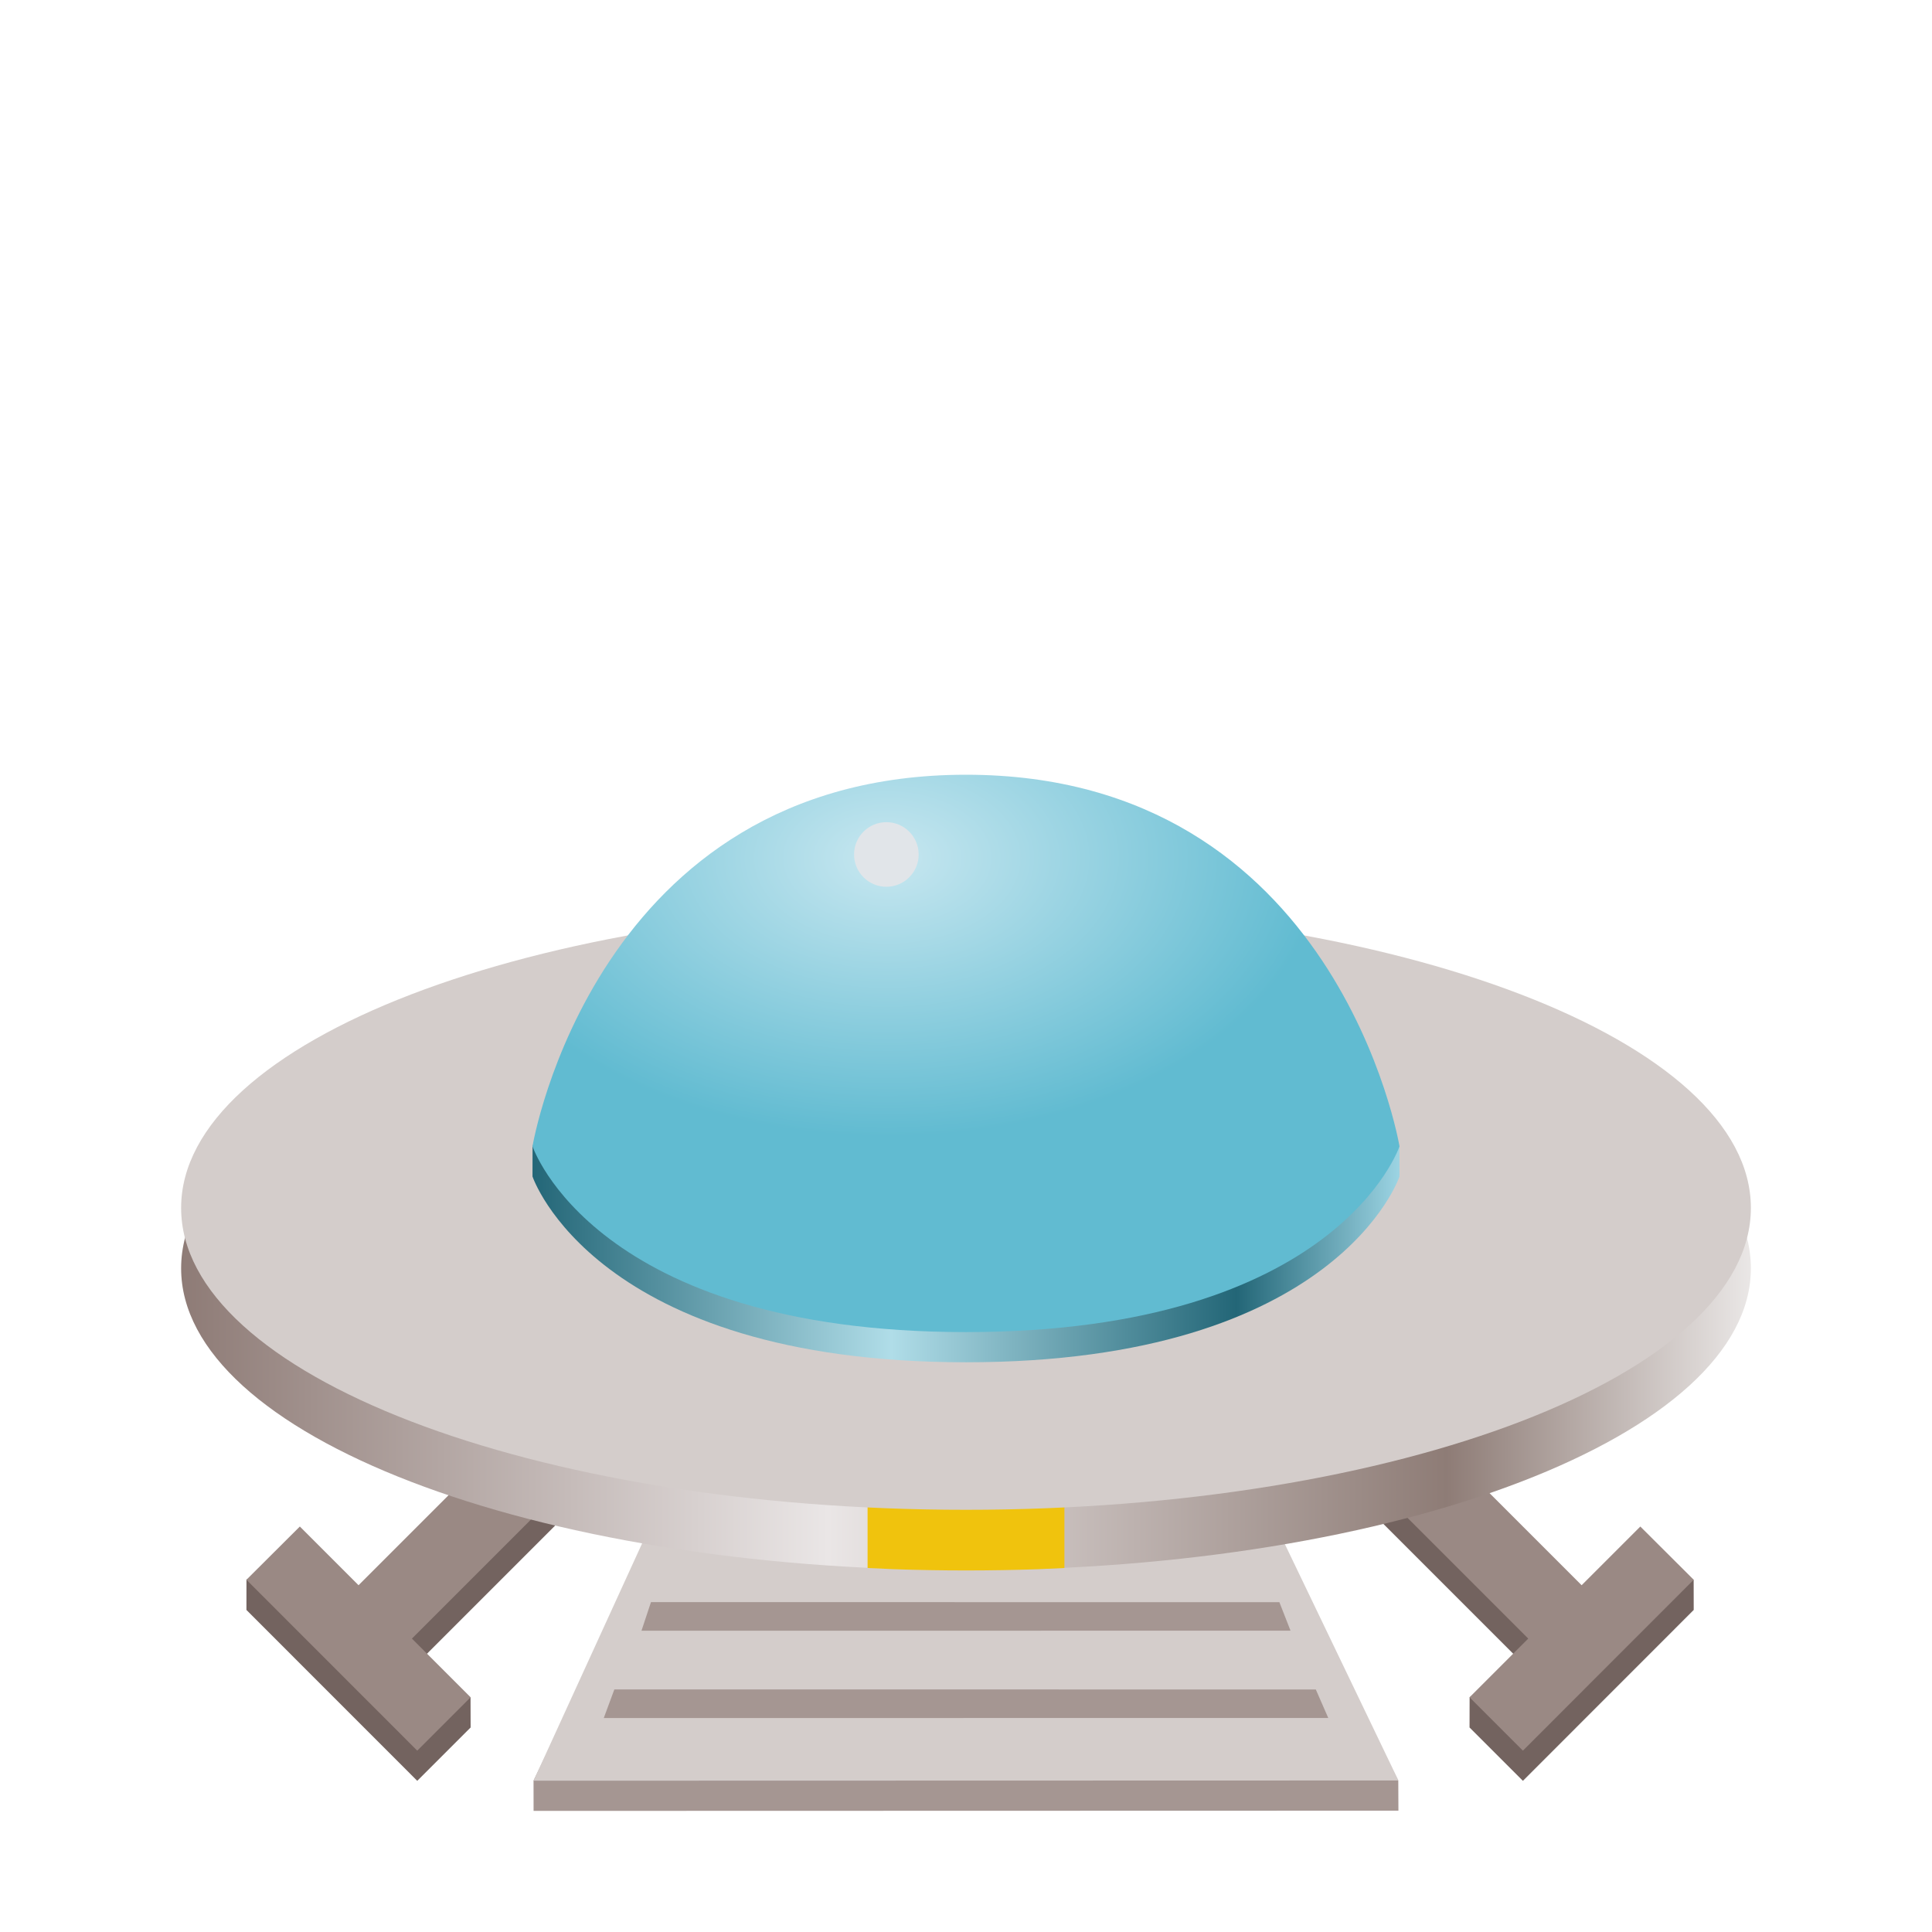
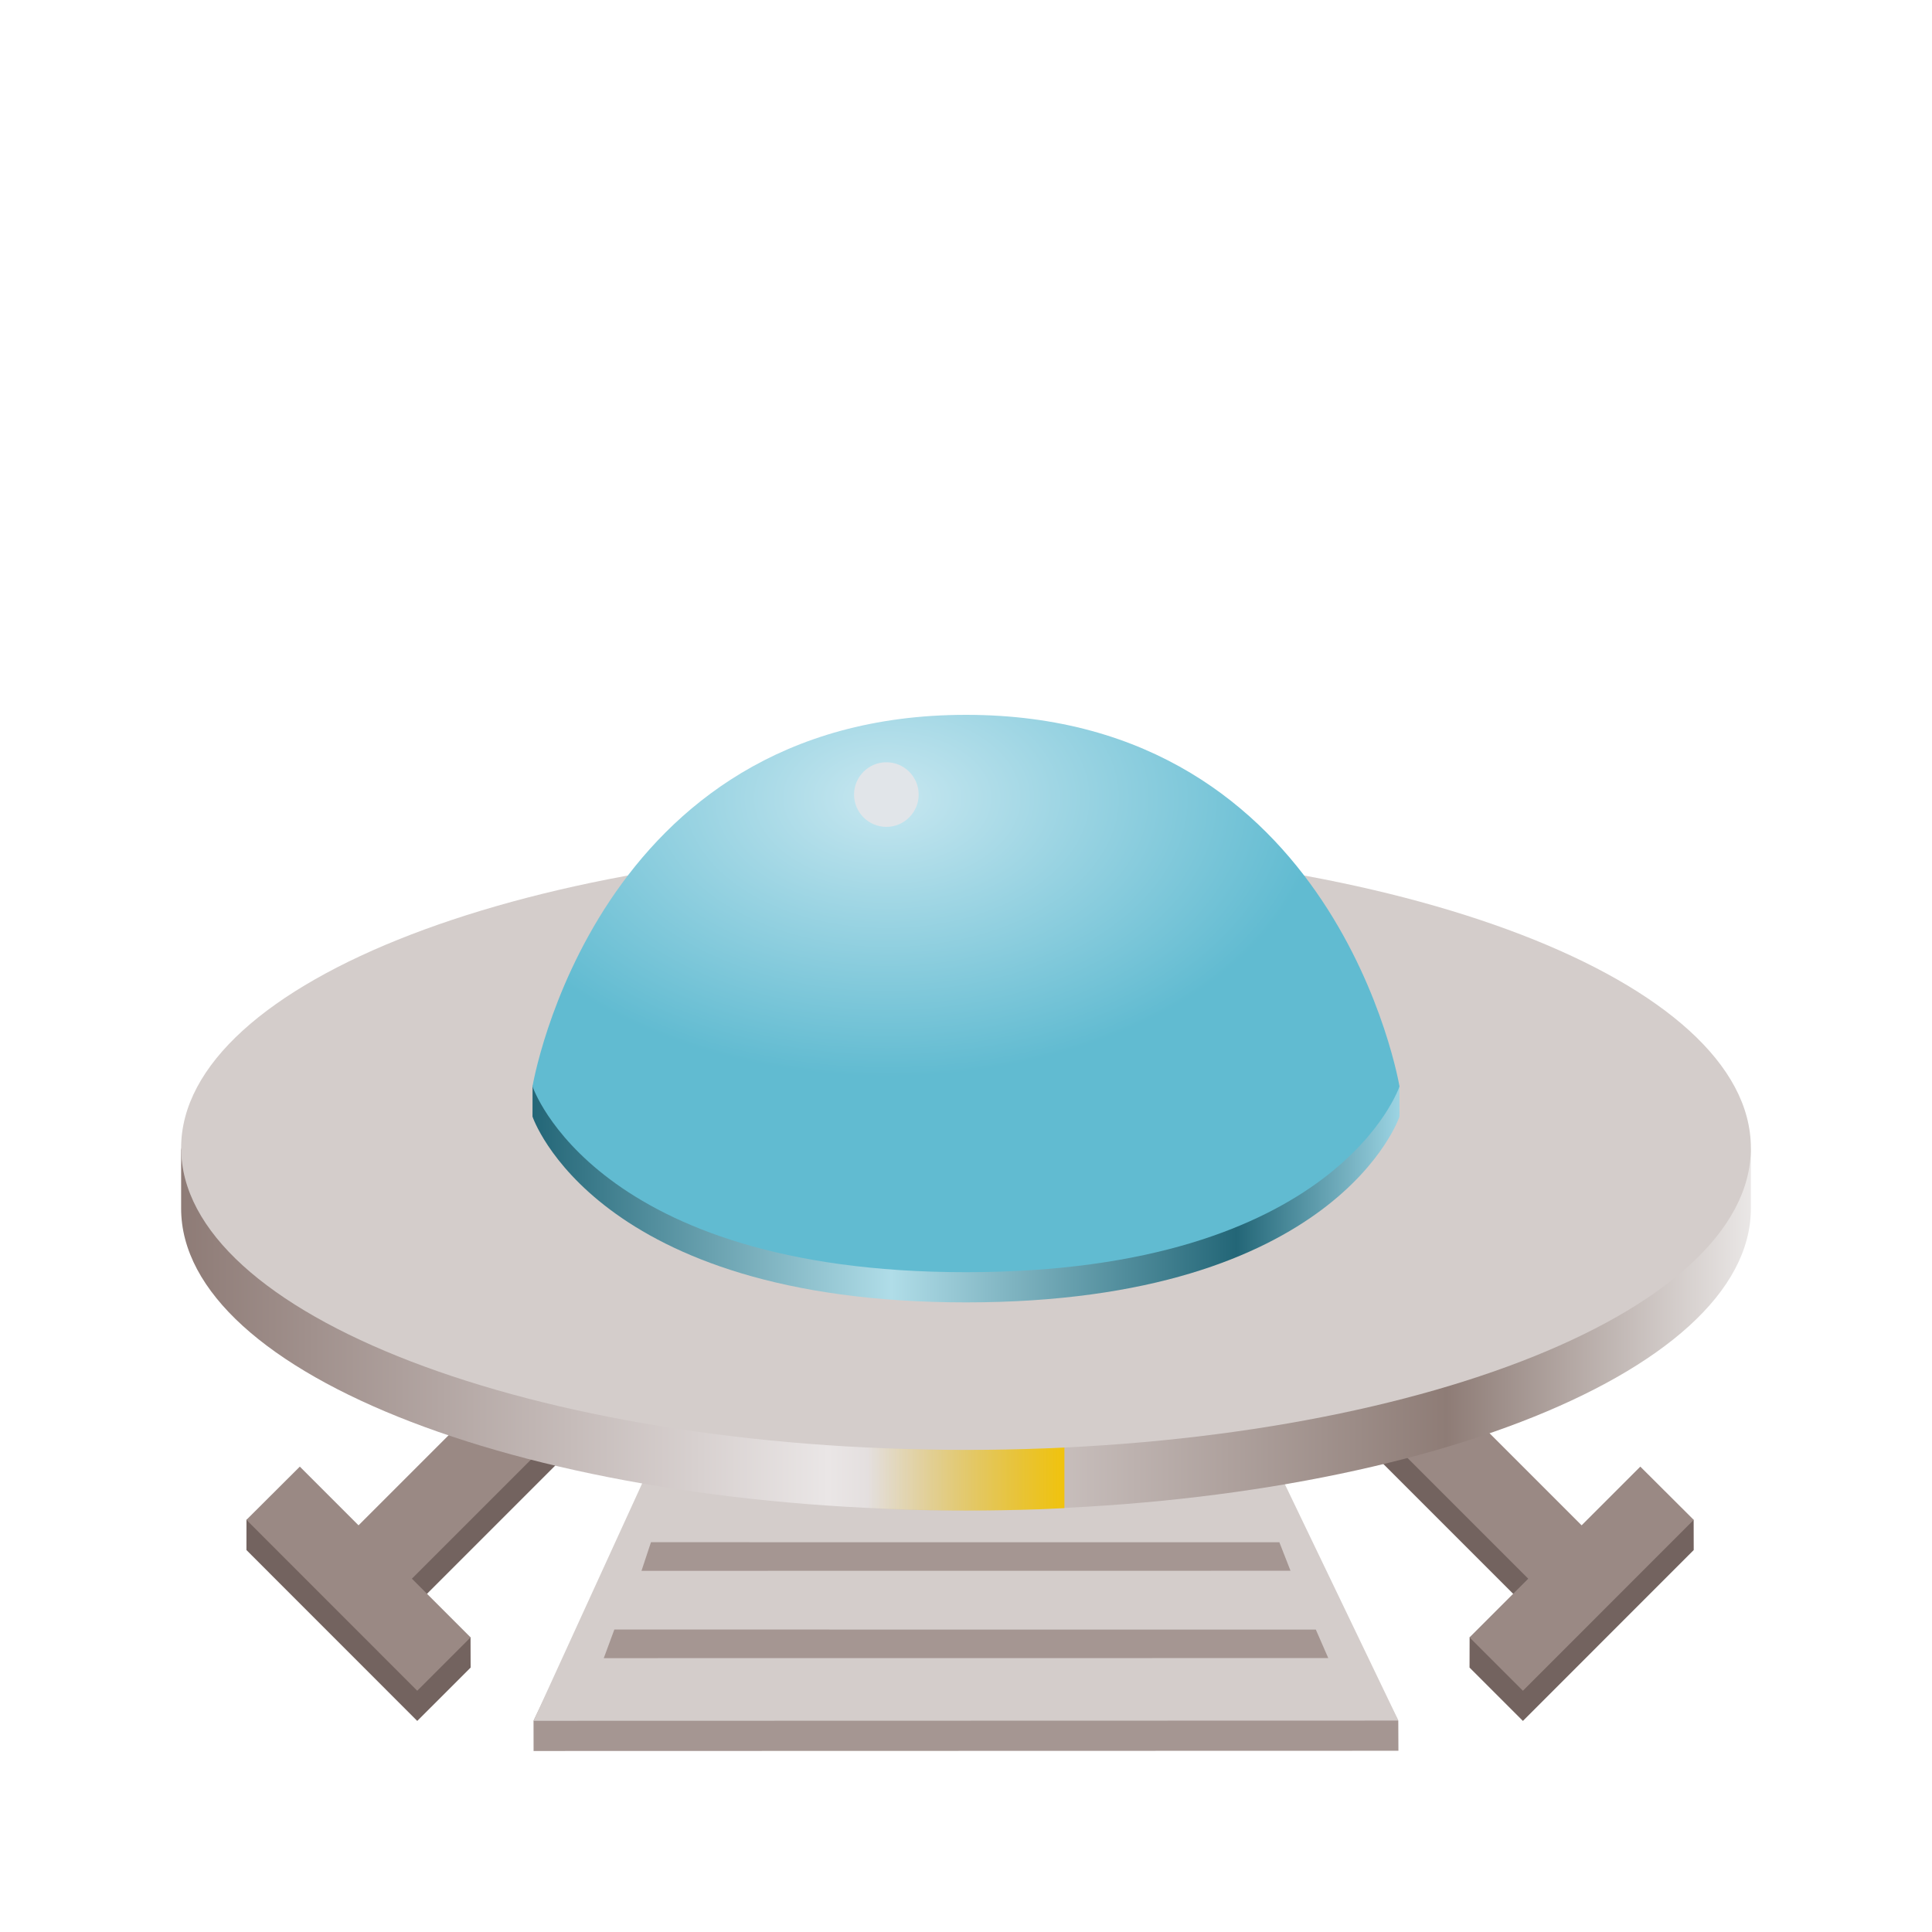
<svg xmlns="http://www.w3.org/2000/svg" xmlns:xlink="http://www.w3.org/1999/xlink" version="1.1" id="Capa_1" x="0px" y="0px" width="128" height="128" viewBox="0 0 128 128" enable-background="new 0 0 32 32" xml:space="preserve">
  <defs id="defs55">
+     <linearGradient id="linearGradient1">
+       <stop style="stop-color:#f0c30d;stop-opacity:0;" offset="0" id="stop2" />
+       <stop style="stop-color:#f0c30d;stop-opacity:1;" offset="1" id="stop1" />
+     </linearGradient>
    <linearGradient id="linearGradient1940">
      <stop style="stop-color:#8e7b76;stop-opacity:1;" offset="0" id="stop1936" />
      <stop style="stop-color:#eae6e6;stop-opacity:1;" offset="0.412" id="stop1944" />
      <stop style="stop-color:#8e7c76;stop-opacity:1;" offset="0.806" id="stop1946" />
      <stop style="stop-color:#eae7e6;stop-opacity:1;" offset="1" id="stop1948" />
    </linearGradient>
    <linearGradient id="linearGradient1831">
      <stop style="stop-color:#c7e7f0;stop-opacity:1;" offset="0" id="stop1829" />
      <stop style="stop-color:#61bbd1;stop-opacity:1;" offset="1" id="stop1827" />
    </linearGradient>
    <linearGradient id="linearGradient1815">
      <stop style="stop-color:#236677;stop-opacity:1;" offset="0" id="stop1811" />
      <stop style="stop-color:#b0dde8;stop-opacity:1;" offset="0.414" id="stop1819" />
      <stop style="stop-color:#236677;stop-opacity:1;" offset="0.812" id="stop1821" />
      <stop style="stop-color:#9cd4e3;stop-opacity:1;" offset="1" id="stop1823" />
    </linearGradient>
-     <linearGradient xlink:href="#linearGradient1815" id="linearGradient1817" x1="35.28" y1="71.791" x2="92.72" y2="71.791" gradientUnits="userSpaceOnUse" />
-     <radialGradient xlink:href="#linearGradient1831" id="radialGradient1833" cx="58.791" cy="49.656" fx="58.791" fy="49.656" r="28.72" gradientTransform="matrix(1,0,0,0.6428566,0,24.92536)" gradientUnits="userSpaceOnUse" />
-     <linearGradient xlink:href="#linearGradient1940" id="linearGradient1942" x1="12" y1="84.028" x2="116" y2="84.028" gradientUnits="userSpaceOnUse" />
+     <linearGradient xlink:href="#linearGradient1815" id="linearGradient1817" x1="35.28" y1="71.791" x2="92.72" y2="71.791" gradientUnits="userSpaceOnUse" gradientTransform="translate(0,-3.968497)" />
+     <radialGradient xlink:href="#linearGradient1831" id="radialGradient1833" cx="58.791" cy="49.656" fx="58.791" fy="49.656" r="28.72" gradientTransform="matrix(1,0,0,0.6428566,0,20.95686)" gradientUnits="userSpaceOnUse" />
+     <linearGradient xlink:href="#linearGradient1940" id="linearGradient1942" x1="12" y1="84.028" x2="116" y2="84.028" gradientUnits="userSpaceOnUse" gradientTransform="translate(0,-3.968497)" />
+     <linearGradient xlink:href="#linearGradient1" id="linearGradient2" x1="57.48" y1="97.387" x2="70.521" y2="97.387" gradientUnits="userSpaceOnUse" />
  </defs>
-   <path id="path2226-6" style="fill:#73635f;fill-opacity:1;stroke:none;stroke-width:0.999px;stroke-linecap:butt;stroke-linejoin:miter;stroke-opacity:1" d="m 100.897,117.985 11.316,-11.322 -0.004,-1.996 -3.534,-1.531 -3.889,3.889 -15.556,-15.556 -3.536,3.536 15.556,15.556 -3.884,1.883 -0.005,2.006 z" />
-   <path id="path2226" style="fill:#9a8984;fill-opacity:1;stroke:none;stroke-width:0.999px;stroke-linecap:butt;stroke-linejoin:miter;stroke-opacity:1" d="m 100.897,115.985 11.316,-11.322 -3.538,-3.527 -3.889,3.889 -15.556,-15.556 -3.536,3.536 15.556,15.556 -3.889,3.889 z" />
-   <path id="path2226-9-3" style="fill:#73635f;fill-opacity:1;stroke:none;stroke-width:0.999px;stroke-linecap:butt;stroke-linejoin:miter;stroke-opacity:1" d="m 27.644,117.985 -11.317,-11.322 0.002,-2.013 3.537,-1.514 3.889,3.889 15.556,-15.556 3.536,3.536 -15.556,15.556 3.883,1.895 0.006,1.994 z" />
-   <path id="path2226-9" style="fill:#9a8984;fill-opacity:1;stroke:none;stroke-width:0.999px;stroke-linecap:butt;stroke-linejoin:miter;stroke-opacity:1" d="m 27.644,115.985 -11.317,-11.322 3.538,-3.527 3.889,3.889 15.556,-15.556 3.536,3.536 -15.556,15.556 3.889,3.889 z" />
-   <g id="g451" transform="translate(0,15.75523)">
+   <path id="path2226-6" style="fill:#73635f;fill-opacity:1;stroke:none;stroke-width:0.999px;stroke-linecap:butt;stroke-linejoin:miter;stroke-opacity:1" d="m 100.897,114.016 11.316,-11.322 -0.004,-1.996 -3.534,-1.531 -3.889,3.889 -15.556,-15.556 -3.536,3.536 15.556,15.556 -3.884,1.883 -0.005,2.006 z" />
+   <path id="path2226" style="fill:#9a8984;fill-opacity:1;stroke:none;stroke-width:0.999px;stroke-linecap:butt;stroke-linejoin:miter;stroke-opacity:1" d="m 100.897,112.016 11.316,-11.322 -3.538,-3.527 -3.889,3.889 -15.556,-15.556 -3.536,3.536 15.556,15.556 -3.889,3.889 z" />
+   <path id="path2226-9-3" style="fill:#73635f;fill-opacity:1;stroke:none;stroke-width:0.999px;stroke-linecap:butt;stroke-linejoin:miter;stroke-opacity:1" d="m 27.644,114.016 -11.317,-11.322 0.002,-2.013 3.537,-1.514 3.889,3.889 15.556,-15.556 3.536,3.536 -15.556,15.556 3.883,1.895 0.006,1.994 z" />
+   <path id="path2226-9" style="fill:#9a8984;fill-opacity:1;stroke:none;stroke-width:0.999px;stroke-linecap:butt;stroke-linejoin:miter;stroke-opacity:1" d="m 27.644,112.016 -11.317,-11.322 3.538,-3.527 3.889,3.889 15.556,-15.556 3.536,3.536 -15.556,15.556 3.889,3.889 z" />
+   <g id="g451" transform="translate(0,11.78673)">
    <path style="fill:#a59692;fill-opacity:1;stroke:none;stroke-width:1px;stroke-linecap:butt;stroke-linejoin:miter;stroke-opacity:1" d="m 52.781,66.111 -17.433,36.103 0.003,2.007 57.298,-0.015 -0.009,-1.984 -18.336,-36.198 z" id="path2436-3" />
    <path style="fill:#d4cdcb;fill-opacity:1;stroke:none;stroke-width:1px;stroke-linecap:butt;stroke-linejoin:miter;stroke-opacity:1" d="M 52.781,64.111 35.351,102.221 92.649,102.206 74.304,64.024 Z" id="path2436" />
    <path style="fill:#a59692;fill-opacity:1;stroke:none;stroke-width:0.958px;stroke-linecap:butt;stroke-linejoin:miter;stroke-opacity:1" d="m 40.702,96.174 46.475,0.004 0.824,1.887 -48,0.005 z" id="path2513" />
    <path style="fill:#a59692;fill-opacity:1;stroke:none;stroke-width:0.906px;stroke-linecap:butt;stroke-linejoin:miter;stroke-opacity:1" d="m 43.129,90.389 41.633,0.004 0.738,1.887 -43,0.005 z" id="path2513-2" />
    <path style="fill:#a59692;fill-opacity:1;stroke:none;stroke-width:0.852px;stroke-linecap:butt;stroke-linejoin:miter;stroke-opacity:1" d="m 45.556,84.603 36.792,0.004 0.652,1.887 -38,0.005 z" id="path2513-2-9" />
    <path style="fill:#a59692;fill-opacity:1;stroke:none;stroke-width:0.794px;stroke-linecap:butt;stroke-linejoin:miter;stroke-opacity:1" d="m 47.983,78.818 31.951,0.004 0.566,1.887 -33,0.005 z" id="path2513-2-9-1" />
  </g>
-   <ellipse style="fill:url(#linearGradient1942);fill-opacity:1;stroke:none;stroke-width:0.934;stroke-linecap:round;stroke-linejoin:round;stroke-miterlimit:0.5;stroke-opacity:1;paint-order:stroke fill markers" id="path2268" cx="64" cy="84.028" rx="52" ry="20" />
-   <path id="path2738" style="fill:#f0c30d;fill-opacity:1;stroke:none;stroke-linecap:round;stroke-linejoin:round;stroke-miterlimit:0.5;stroke-opacity:1;paint-order:stroke fill markers" d="m 57.48,103.885 a 52,20 0 0 0 1.723,0.078 52,20 0 0 0 2.396,0.062 52,20 0 0 0 2.402,0.021 52,20 0 0 0 2.4,-0.021 52,20 0 0 0 2.396,-0.062 52,20 0 0 0 1.723,-0.078 v -5.221 h -13.041 z" />
-   <ellipse style="fill:#d4cdcb;fill-opacity:1;stroke:none;stroke-width:0.934;stroke-linecap:round;stroke-linejoin:round;stroke-miterlimit:0.5;stroke-opacity:1;paint-order:stroke fill markers" id="path2268-5" cx="64" cy="80.028" rx="52" ry="20" />
-   <path fill="none" stroke="#4d5152" stroke-linecap="round" stroke-miterlimit="10" d="m 35.28,77.945 0.004,-1.986 c 0,0 7.076,-22.631 28.716,-22.631 21.894,0 28.716,22.627 28.716,22.627 l 0.004,1.99 c 0,0 -4.103,12.309 -28.72,12.309 -24.618,0 -28.72,-12.309 -28.72,-12.309 z" id="path22-3-0" style="fill:url(#linearGradient1817);fill-opacity:1;stroke:none;stroke-width:4.103;stroke-opacity:1" />
-   <path fill="none" stroke="#4d5152" stroke-linecap="round" stroke-miterlimit="10" d="m 35.28,75.945 c 0,0 4.103,-24.617 28.72,-24.617 24.618,0 28.72,24.617 28.72,24.617 0,0 -4.103,12.309 -28.72,12.309 -24.618,0 -28.72,-12.309 -28.72,-12.309 z" id="path22-3" style="fill:url(#radialGradient1833);fill-opacity:1;stroke:none;stroke-width:4.103;stroke-opacity:1" />
-   <circle r="2.14" transform="scale(1,-1)" cy="-56.611" cx="58.724" id="circle21711-7-41-9-3" style="color:#000000;display:inline;overflow:visible;visibility:visible;fill:#e1e5e9;fill-opacity:1;fill-rule:nonzero;stroke:none;stroke-width:0.4;marker:none;enable-background:new" />
+   <path id="path2268" style="fill:url(#linearGradient1942);stroke-width:0.934;stroke-linecap:round;stroke-linejoin:round;stroke-miterlimit:0.5;paint-order:stroke fill markers" d="m 116,80.059 c 0,11.046 -23.281,20 -52,20 -28.719,0 -52,-8.954 -52,-20 0,-0.528 0.001,-3.874 0.001,-3.874 C 14.082,65.873 36.654,60.059 64,60.059 c 27.305,0 49.861,5.821 51.999,16.112 0,0 8.1e-4,3.344 8.1e-4,3.888 z" />
+   <path id="path2738" style="fill:url(#linearGradient2);fill-opacity:1;stroke:none;stroke-linecap:round;stroke-linejoin:round;stroke-miterlimit:0.5;stroke-opacity:1;paint-order:stroke fill markers;opacity:1" d="m 57.48,99.917 a 52,20 0 0 0 1.723,0.078 52,20 0 0 0 2.396,0.062 52,20 0 0 0 2.402,0.021 52,20 0 0 0 2.4,-0.021 52,20 0 0 0 2.396,-0.062 52,20 0 0 0 1.723,-0.078 V 94.696 h -13.041 z" />
+   <path id="path2268-5" style="fill:#d4cdcb;stroke-width:0.934;stroke-linecap:round;stroke-linejoin:round;stroke-miterlimit:0.5;paint-order:stroke fill markers" d="M 116,76.059 A 52,20 0 0 1 64,96.059 52,20 0 0 1 12,76.059 52,20 0 0 1 64,56.059 52,20 0 0 1 116,76.059 Z" />
+   <path fill="none" stroke="#4d5152" stroke-linecap="round" stroke-miterlimit="10" d="m 35.28,73.977 0.004,-1.986 c 0,0 7.076,-22.631 28.716,-22.631 21.894,0 28.716,22.627 28.716,22.627 l 0.004,1.99 c 0,0 -4.103,12.309 -28.72,12.309 -24.618,0 -28.72,-12.309 -28.72,-12.309 z" id="path22-3-0" style="fill:url(#linearGradient1817);fill-opacity:1;stroke:none;stroke-width:4.103;stroke-opacity:1" />
+   <path fill="none" stroke="#4d5152" stroke-linecap="round" stroke-miterlimit="10" d="m 35.28,71.977 c 0,0 4.103,-24.617 28.72,-24.617 24.618,0 28.72,24.617 28.72,24.617 0,0 -4.103,12.309 -28.72,12.309 -24.618,0 -28.72,-12.309 -28.72,-12.309 z" id="path22-3" style="fill:url(#radialGradient1833);fill-opacity:1;stroke:none;stroke-width:4.103;stroke-opacity:1" />
+   <path id="circle21711-7-41-9-3" style="display:inline;overflow:visible;fill:#e1e5e9;stroke-width:0.4;marker:none;enable-background:new" transform="scale(1,-1)" d="m 60.864,-52.642 a 2.14,2.14 0 0 1 -2.14,2.14 2.14,2.14 0 0 1 -2.14,-2.14 2.14,2.14 0 0 1 2.14,-2.14 2.14,2.14 0 0 1 2.14,2.14 z" />
</svg>
